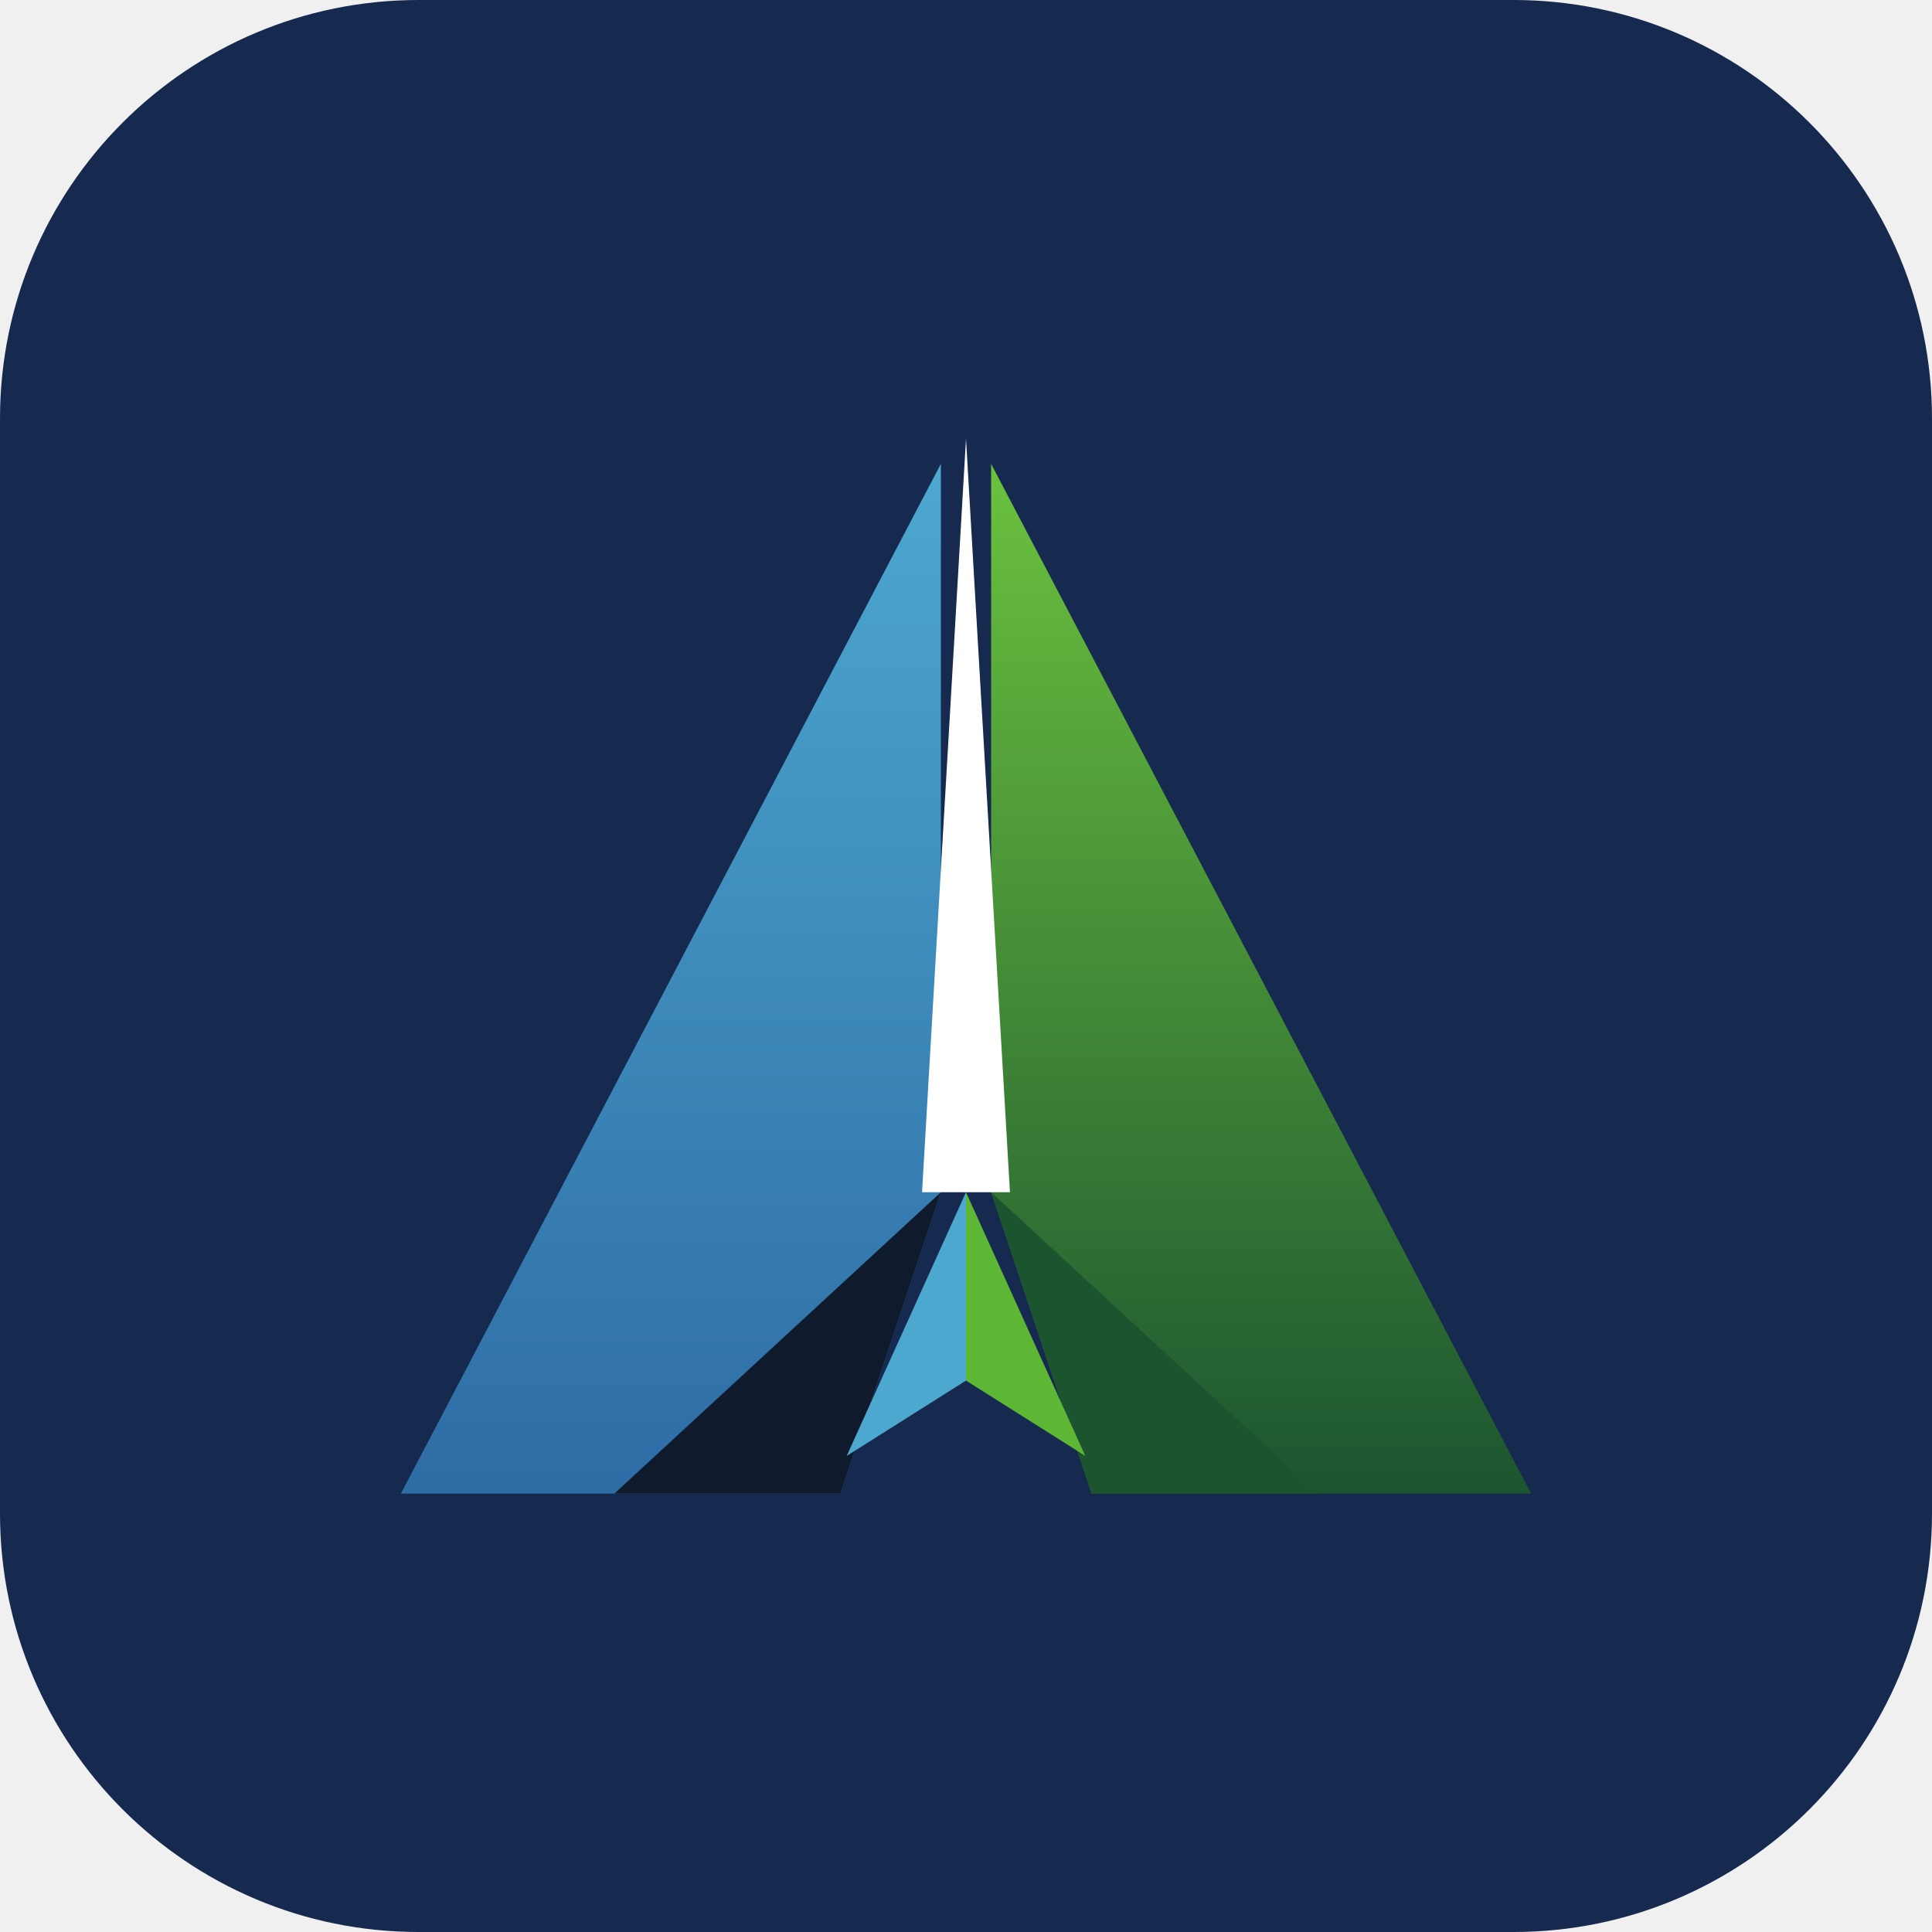
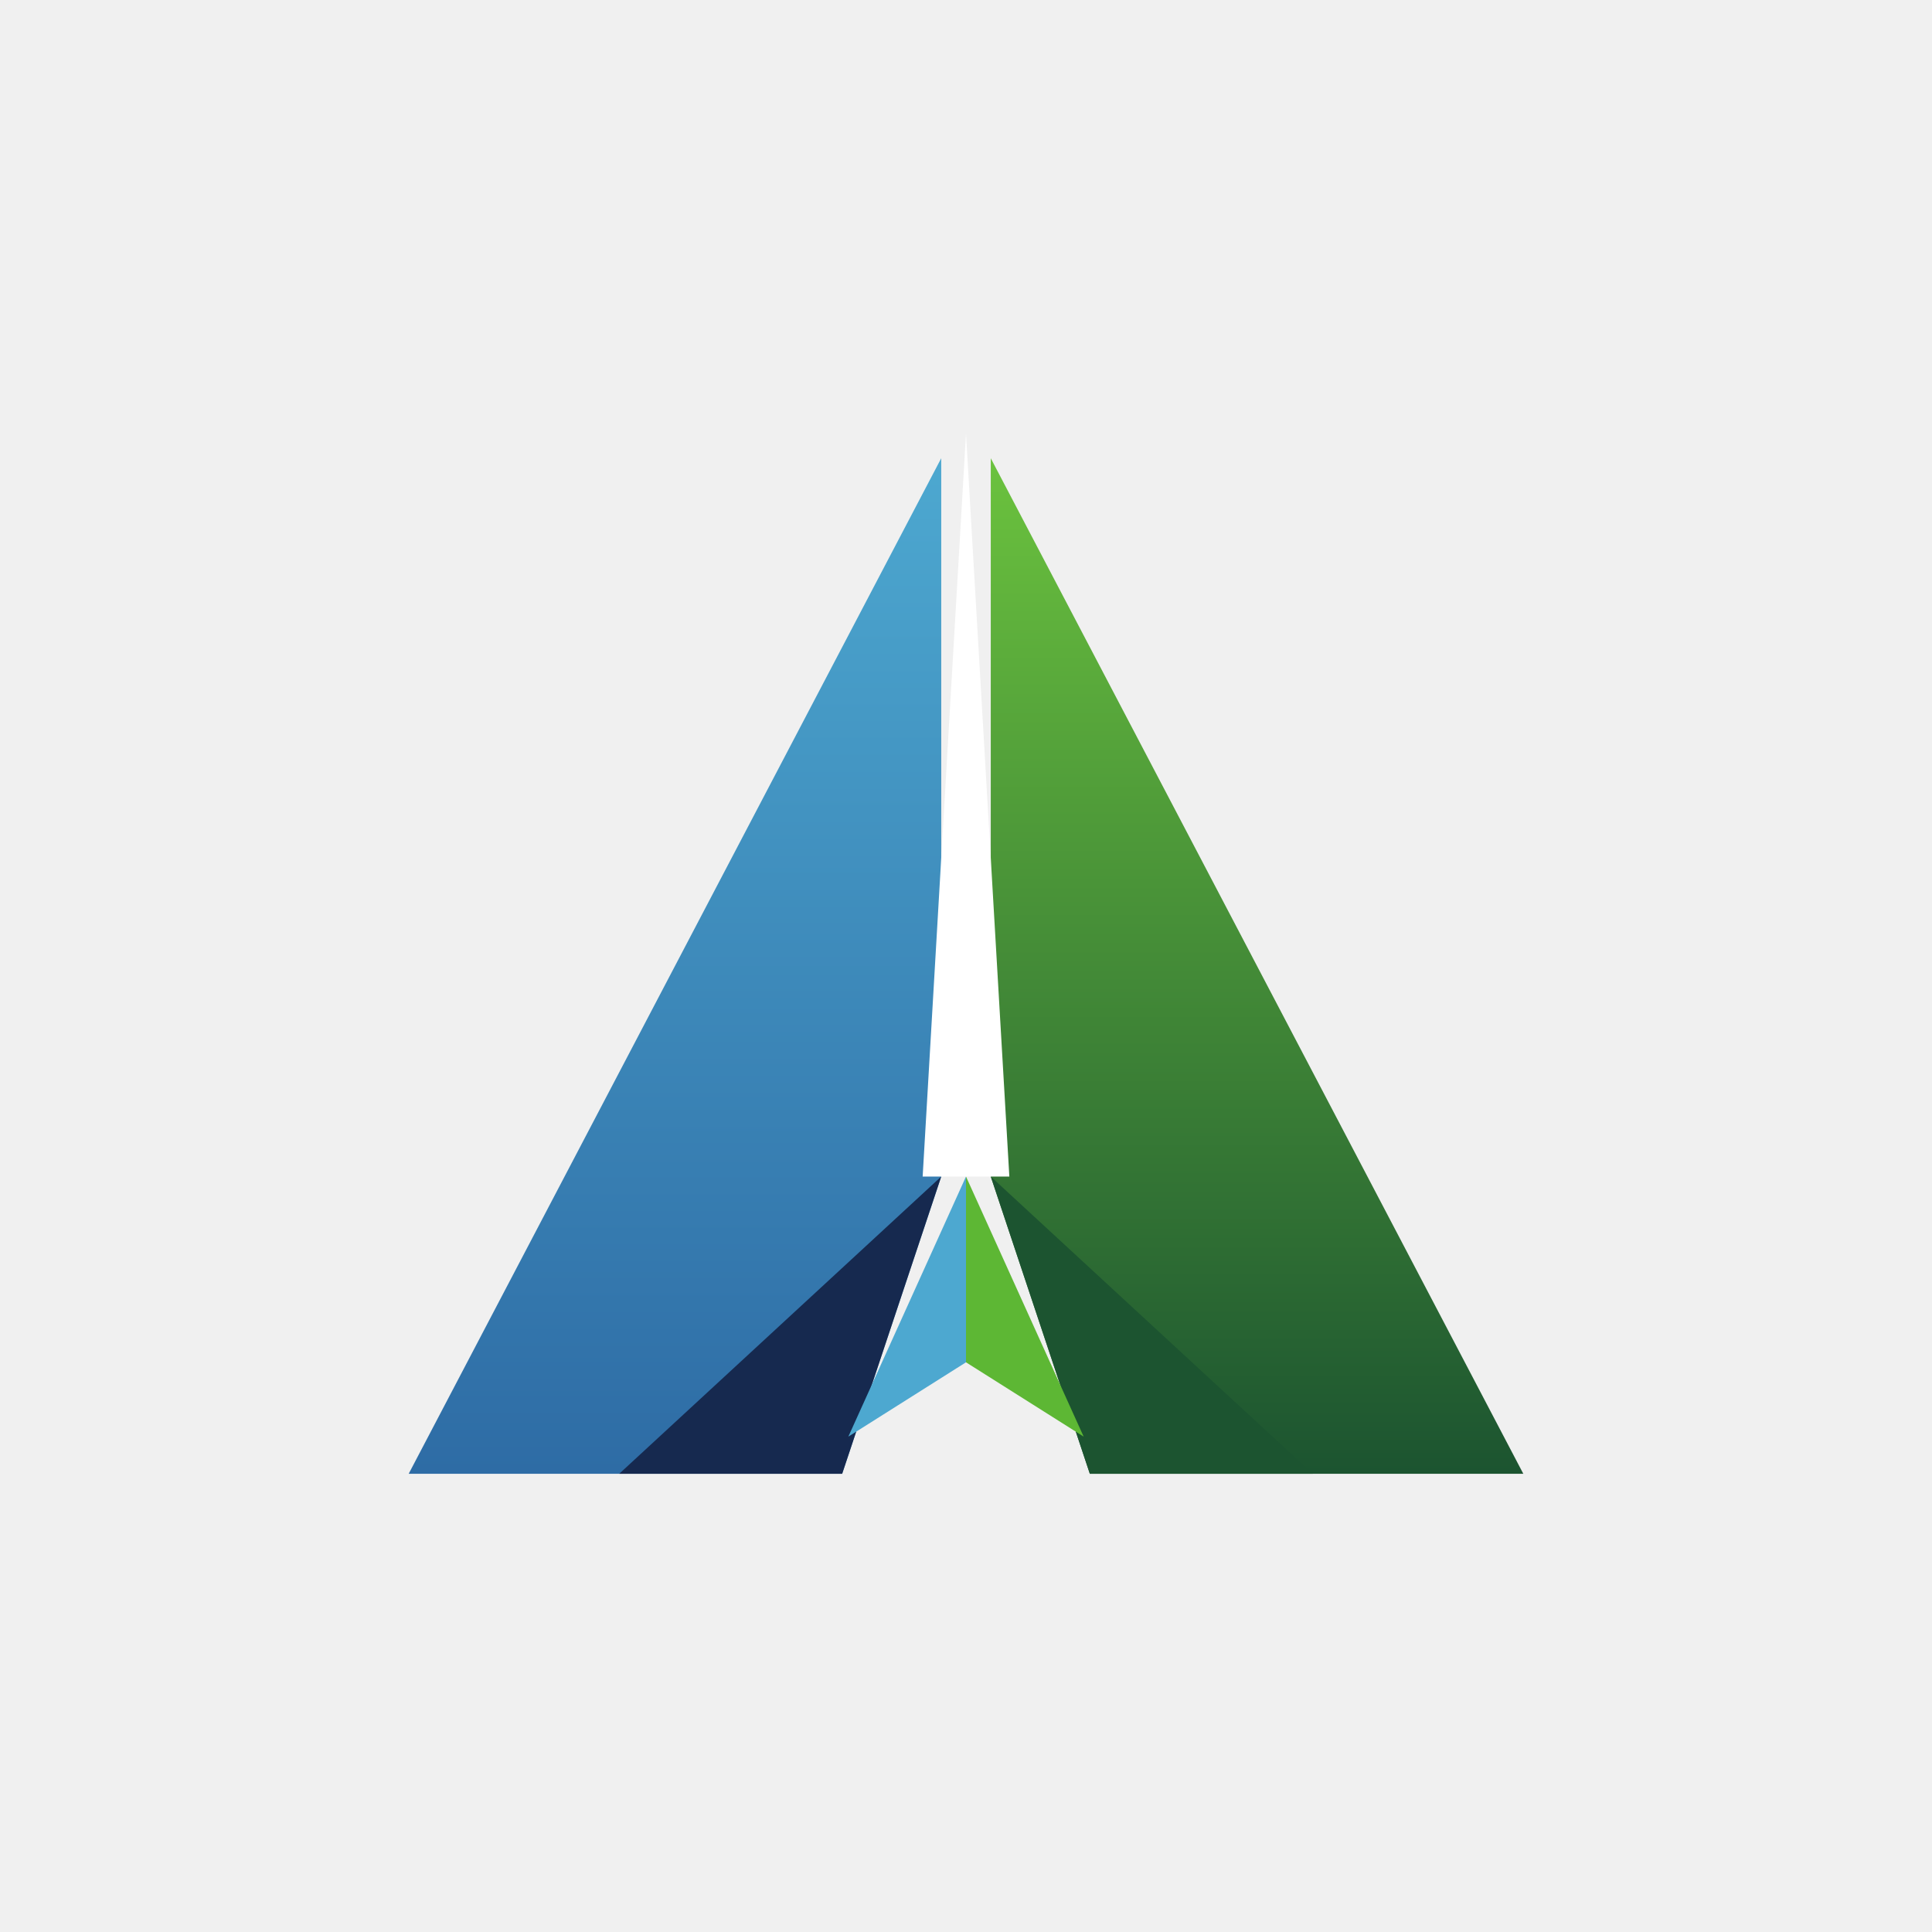
- <svg xmlns="http://www.w3.org/2000/svg" viewBox="0 0 240 240" width="240" height="240">
+ <svg xmlns="http://www.w3.org/2000/svg" viewBox="0 0 312 312" width="312" height="312">
  <defs>
-     <linearGradient id="nbl" x1="0" y1="0" x2="0" y2="1">
+     <linearGradient id="bl" x1="0" y1="0" x2="0" y2="1">
      <stop offset="0" stop-color="#4DA8D0" />
      <stop offset="1" stop-color="#2E6CA5" />
    </linearGradient>
-     <linearGradient id="ngr" x1="0" y1="0" x2="0" y2="1">
+     <linearGradient id="gr" x1="0" y1="0" x2="0" y2="1">
      <stop offset="0" stop-color="#6BC23E" />
      <stop offset="1" stop-color="#1C5430" />
    </linearGradient>
  </defs>
-   <rect width="240" height="240" rx="52" fill="#16294F" />
-   <g transform="translate(26.4,31.1) scale(0.78)">
-     <polygon points="116,34 30,198 100,198 116,150" fill="url(#nbl)" />
-     <polygon points="116,150 100,198 64,198" fill="#0F1B2D" />
-     <polygon points="124,34 210,198 140,198 124,150" fill="url(#ngr)" />
+   <g transform="translate(36,40)">
+     <polygon points="116,34 30,198 100,198 116,150" fill="url(#bl)" />
+     <polygon points="116,150 100,198 64,198" fill="#16294F" />
+     <polygon points="124,34 210,198 140,198 124,150" fill="url(#gr)" />
    <polygon points="124,150 140,198 176,198" fill="#1C5430" />
-     <polygon points="120,30 113,150 120,150" fill="#fff" />
-     <polygon points="120,30 120,150 127,150" fill="#fff" />
+     <polygon points="120,30 113,150 120,150" fill="#ffffff" />
+     <polygon points="120,30 120,150 127,150" fill="#ffffff" />
    <polygon points="120,150 101,192 120,180" fill="#4DA8D0" />
    <polygon points="120,150 139,192 120,180" fill="#5DB734" />
  </g>
</svg>
